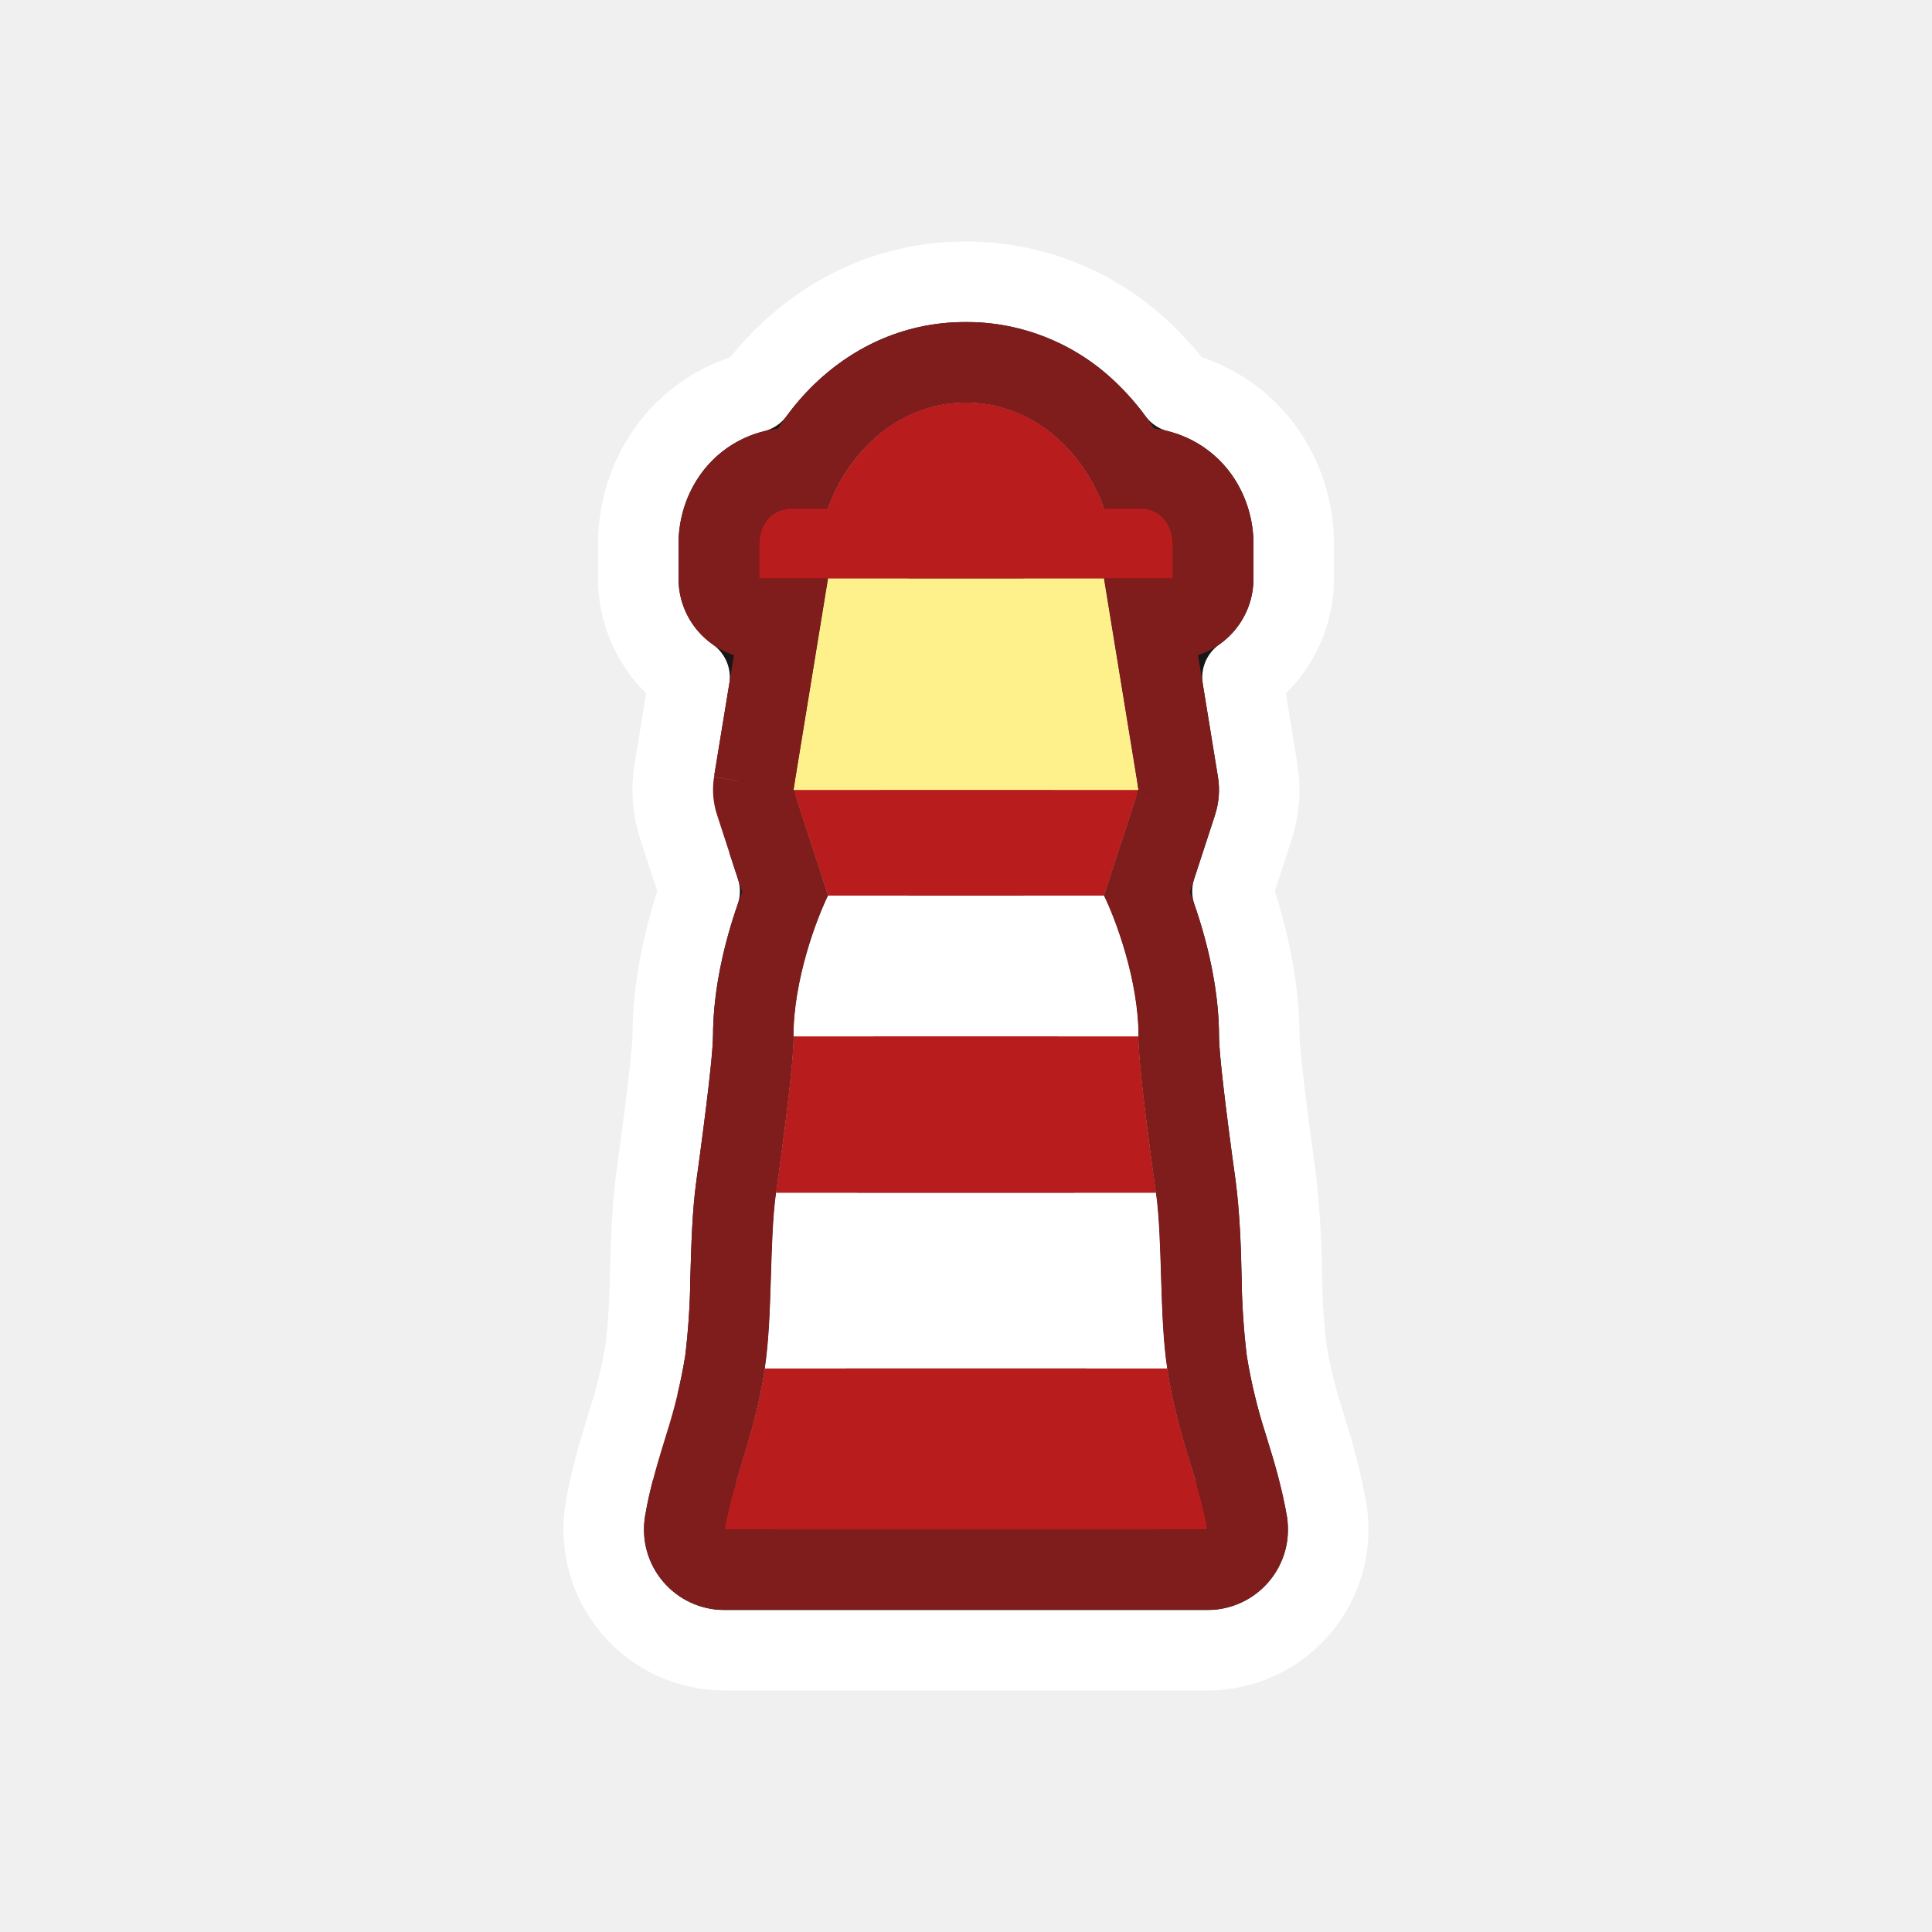
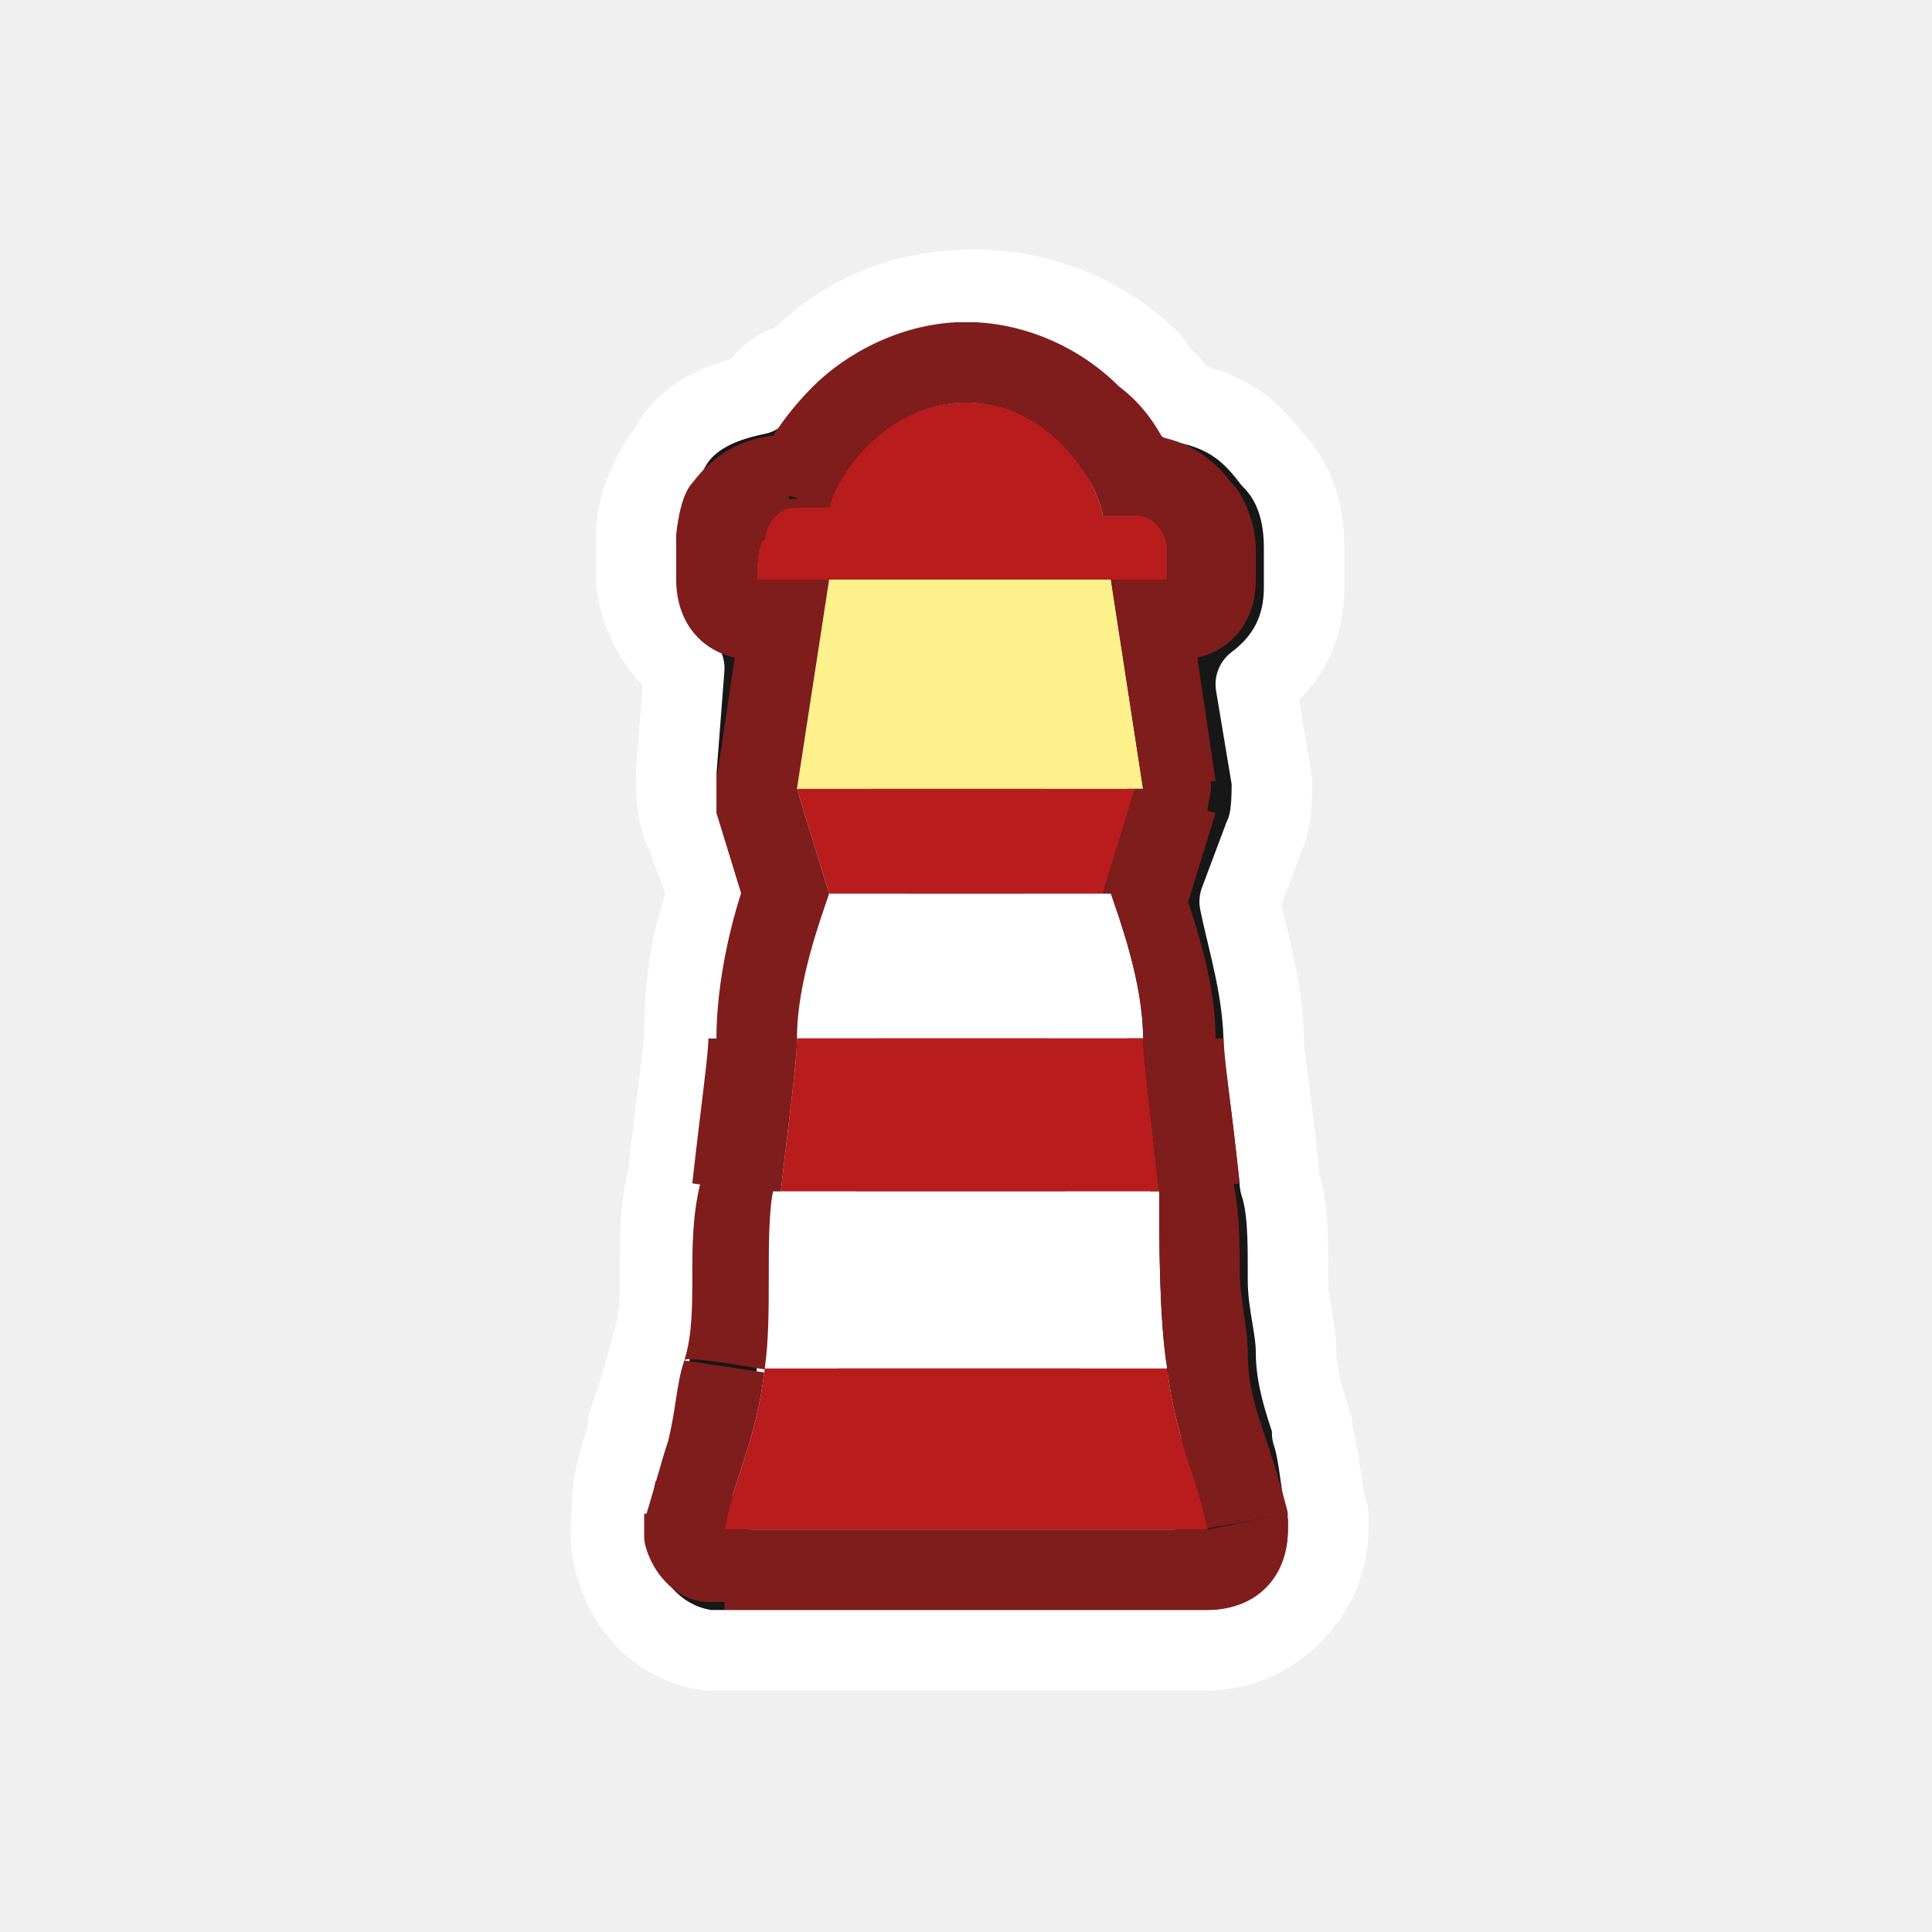
- <svg xmlns="http://www.w3.org/2000/svg" width="24" height="24" fill="none">
-   <mask id="a" maskUnits="userSpaceOnUse" x="8" y="4" width="8" height="16" fill="#000">
-     <path fill="#fff" d="M8 4h8v16H8z" />
-     <path d="M9.429 7.188h5.142V6.75c0-.146-.085-.438-.428-.438h-.429C13.571 5.875 13.03 5 12 5s-1.571.875-1.714 1.313h-.429c-.343 0-.428.291-.428.437v.438zm.857 3.937c-.143.292-.429 1.05-.429 1.75h4.286c0-.7-.286-1.458-.429-1.75h-3.428z" />
-     <path fill-rule="evenodd" clip-rule="evenodd" d="M9.857 12.875c0 .279-.09 1.03-.218 1.943h4.722c-.128-.913-.218-1.664-.218-1.943H9.857zM14.5 17h-5c-.13.85-.403 1.404-.5 2h6c-.097-.596-.37-1.15-.5-2zm-.357-7.188l-.429 1.313h-3.428l-.429-1.313h4.286z" />
-     <path d="M14.36 14.818H9.64c-.084.598-.04 1.531-.14 2.182h5c-.1-.65-.056-1.584-.14-2.182zm-4.074-7.63l-.429 2.625h4.286l-.429-2.626h-3.428z" />
+ <svg xmlns="http://www.w3.org/2000/svg" version="1.1" id="Layer_1" x="0px" y="0px" viewBox="0 0 24 24" style="enable-background:new 0 0 24 24;" xml:space="preserve">
+   <style type="text/css">
+ 	.st0{fill:#171717;}
+ 	.st1{fill-rule:evenodd;clip-rule:evenodd;fill:#171717;}
+ 	.st2{fill:#FFFFFF;filter:url(#Adobe_OpacityMaskFilter);}
+ 	.st3{fill-rule:evenodd;clip-rule:evenodd;}
+ 	.st4{mask:url(#a_00000028284716432009742370000009132116816964734355_);fill:#FFFFFF;}
+ 	.st5{fill:#171717;stroke:#FFFFFF;stroke-linejoin:round;}
+ 	.st6{fill:#B91C1C;}
+ 	.st7{fill:#FFFFFF;}
+ 	.st8{fill-rule:evenodd;clip-rule:evenodd;fill:#B91C1C;}
+ 	.st9{fill:#FEF08A;}
+ 	.st10{fill:#FFFFFF;filter:url(#Adobe_OpacityMaskFilter_00000145772281269554170660000004248255603785196983_);}
+ 	.st11{mask:url(#b_00000128486464724406192980000016657312748532823171_);fill:#7F1D1D;}
+ </style>
+   <path class="st0" d="M9.4,7.2h5.1V6.8c0-0.1-0.1-0.4-0.4-0.4h-0.4C13.6,5.9,13,5,12,5s-1.6,0.9-1.7,1.3H9.9c-0.3,0-0.4,0.3-0.4,0.4  C9.4,6.7,9.4,7.2,9.4,7.2z M10.3,11.1c-0.1,0.3-0.4,1.1-0.4,1.8h4.3c0-0.7-0.3-1.5-0.4-1.8C13.7,11.1,10.3,11.1,10.3,11.1z" />
+   <path class="st1" d="M9.9,12.9c0,0.3-0.1,1-0.2,1.9h4.7c-0.1-0.9-0.2-1.7-0.2-1.9H9.9z M14.5,17h-5c-0.1,0.9-0.4,1.4-0.5,2h6  C14.9,18.4,14.6,17.9,14.5,17z M14.1,9.8l-0.4,1.3h-3.4L9.9,9.8H14.1z" />
+   <path class="st0" d="M14.4,14.8H9.6c-0.1,0.6,0,1.5-0.1,2.2h5C14.4,16.4,14.4,15.4,14.4,14.8z M10.3,7.2L9.9,9.8h4.3l-0.4-2.6  L10.3,7.2L10.3,7.2z" />
+   <defs>
+     <filter id="Adobe_OpacityMaskFilter" filterUnits="userSpaceOnUse" x="8" y="4" width="8" height="16">
+       <feColorMatrix type="matrix" values="1 0 0 0 0  0 1 0 0 0  0 0 1 0 0  0 0 0 1 0" />
+     </filter>
+   </defs>
+   <mask maskUnits="userSpaceOnUse" x="8" y="4" width="8" height="16" id="a_00000028284716432009742370000009132116816964734355_">
+     <path class="st2" d="M8,4h8v16H8V4z" />
+     <path d="M9.4,7.2h5.1V6.8c0-0.1-0.1-0.4-0.4-0.4h-0.4C13.6,5.9,13,5,12,5s-1.6,0.9-1.7,1.3H9.9c-0.3,0-0.4,0.3-0.4,0.4   C9.4,6.7,9.4,7.2,9.4,7.2z M10.3,11.1c-0.1,0.3-0.4,1.1-0.4,1.8h4.3c0-0.7-0.3-1.5-0.4-1.8C13.7,11.1,10.3,11.1,10.3,11.1z" />
+     <path class="st3" d="M9.9,12.9c0,0.3-0.1,1-0.2,1.9h4.7c-0.1-0.9-0.2-1.7-0.2-1.9H9.9z M14.5,17h-5c-0.1,0.9-0.4,1.4-0.5,2h6   C14.9,18.4,14.6,17.9,14.5,17z M14.1,9.8l-0.4,1.3h-3.4L9.9,9.8H14.1z" />
+     <path d="M14.4,14.8H9.6c-0.1,0.6,0,1.5-0.1,2.2h5C14.4,16.4,14.4,15.4,14.4,14.8z M10.3,7.2L9.9,9.8h4.3l-0.4-2.6L10.3,7.2   L10.3,7.2z" />
  </mask>
-   <path d="M9.429 7.188h5.142V6.75c0-.146-.085-.438-.428-.438h-.429C13.571 5.875 13.03 5 12 5s-1.571.875-1.714 1.313h-.429c-.343 0-.428.291-.428.437v.438zm.857 3.937c-.143.292-.429 1.05-.429 1.75h4.286c0-.7-.286-1.458-.429-1.75h-3.428z" fill="#171717" />
-   <path fill-rule="evenodd" clip-rule="evenodd" d="M9.857 12.875c0 .279-.09 1.03-.218 1.943h4.722c-.128-.913-.218-1.664-.218-1.943H9.857zM14.5 17h-5c-.13.85-.403 1.404-.5 2h6c-.097-.596-.37-1.15-.5-2zm-.357-7.188l-.429 1.313h-3.428l-.429-1.313h4.286z" fill="#171717" />
-   <path d="M14.36 14.818H9.64c-.084.598-.04 1.531-.14 2.182h5c-.1-.65-.056-1.584-.14-2.182zm-4.074-7.63l-.429 2.625h4.286l-.429-2.626h-3.428z" fill="#171717" />
-   <path d="M9.857 6.813h.428v-1H9.857v1zm.429.875h3.428v-1h-3.428v1zm3.857 1.625H9.857v1h4.286v-1zm-3.857 2.312h3.428v-1h-3.428v1zm3.857.75H9.857v1h4.286v-1zm-4.504 2.943h4.722v-1H9.639v1zM14.5 16.5h-5v1h5v-1zM9 19l-.987-.161A1 1 0 0 0 9 20v-1zm1.286-7.875l.898.44a1 1 0 0 0 .052-.75l-.95.31zm-.429-1.313l-.987-.16a1 1 0 0 0 .037.47l.95-.31zm.429-2.624l.987.16a1 1 0 0 0-.987-1.16v1zm-.857 0h-1a1 1 0 0 0 1 1v-1zm.857-.875v1a1 1 0 0 0 .95-.69l-.95-.31zM15 19v1a1 1 0 0 0 .987-1.161L15 19zm-1.286-7.875l-.95-.31a1 1 0 0 0 .052.75l.898-.44zm.429-1.313l.95.31a1 1 0 0 0 .037-.47l-.987.16zm-.429-2.624v-1a1 1 0 0 0-.987 1.16l.987-.16zm.857 0v1a1 1 0 0 0 1-1h-1zm-.857-.875l-.95.31a1 1 0 0 0 .95.69v-1zM9.64 14.818l-.99-.138.99.138zm4.722 0l-.99.138.99-.138zM14.5 17l.989-.151L14.5 17zm-5 0l-.989-.151L9.5 17zm1.357-4.125c0-.225.048-.492.123-.754.074-.26.16-.466.204-.556l-1.796-.88c-.177.361-.53 1.277-.53 2.19h2zm.38-2.06l-.43-1.313-1.9.62.428 1.313 1.901-.62zm-.393-.841l.429-2.625-1.974-.323-.429 2.625 1.974.323zm-.558-3.787h-.857v2h.857v-2zm.143 1V6.75h-2v.438h2zm0-.437a.506.506 0 0 1-.098.303.629.629 0 0 1-.22.192.557.557 0 0 1-.254.067v-2c-.506 0-.914.24-1.16.588a1.49 1.49 0 0 0-.268.85h2zm.807-.127c.027-.082.118-.265.27-.413A.677.677 0 0 1 12 6V4c-.825 0-1.457.36-1.885.774a3.129 3.129 0 0 0-.78 1.228l1.901.62zm-1.379.69h.429v-2h-.429v2zm5.286 5.562c0-.913-.354-1.829-.53-2.19l-1.797.88c.044.09.13.296.204.556.075.262.123.529.123.754h2zm-.478-1.44l.429-1.312-1.902-.62-.428 1.312 1.9.62zm.465-1.784l-.43-2.625-1.974.323.429 2.625 1.974-.323zm-1.416-1.463h.857v-2h-.857v2zm1.857-1V6.75h-2v.438h2zm0-.438c0-.229-.059-.553-.268-.85a1.393 1.393 0 0 0-1.16-.588v2a.557.557 0 0 1-.255-.067.629.629 0 0 1-.22-.192.506.506 0 0 1-.097-.303h2zm-.906-.748a3.13 3.13 0 0 0-.78-1.228A2.675 2.675 0 0 0 12 4v2c.203 0 .357.078.493.21.153.148.244.331.27.413l1.902-.62zM12 20h3v-2h-3v2zm2.143-14.688h-.429v2h.429v-2zM12 18H9v2h3v-2zm-1.37-3.044c.122-.88.227-1.715.227-2.081h-2c0 .192-.076.859-.208 1.805l1.98.276zm4.721-.276c-.132-.946-.208-1.613-.208-1.805h-2c0 .366.105 1.2.227 2.08l1.981-.275zm.636 4.159c-.062-.38-.18-.744-.268-1.034a6.63 6.63 0 0 1-.23-.956l-1.978.302c.076.497.194.903.294 1.233.106.35.173.56.208.777l1.974-.322zm-.498-1.99a8.995 8.995 0 0 1-.065-.99c-.011-.366-.022-.814-.073-1.18l-1.98.277c.032.232.041.55.054.964.011.376.026.835.086 1.231l1.978-.302zm-5.502 2.312c.035-.217.102-.428.208-.777.1-.33.218-.736.293-1.233l-1.977-.302a6.633 6.633 0 0 1-.23.956c-.088.29-.206.654-.268 1.034l1.974.322zm.502-2.01c.06-.396.075-.855.086-1.23.013-.414.022-.732.055-.965l-1.981-.276c-.051.365-.062.813-.073 1.178a9 9 0 0 1-.065.991l1.978.302z" fill="#fff" mask="url(#a)" />
-   <path d="M10.667 6.864a.5.5 0 0 0-.14-.114.5.5 0 0 0 .234-.282.97.97 0 0 1 .032-.084c.161-.381.564-.884 1.207-.884.643 0 1.046.503 1.207.884a.97.97 0 0 1 .032.084.5.5 0 0 0 .233.282.5.5 0 0 0-.251.518l.409 2.505-.391 1.197a.5.5 0 0 0 .026.375c.092.186.266.633.342 1.109a2.7 2.7 0 0 1 .036.421c0 .266.065.84.154 1.508.021.161.044.33.069.504.034.251.045.58.057.959v.004c.007.222.014.457.028.681.011.185.028.37.055.545.063.415.158.764.248 1.067l.06.198.049.159H9.638a33.73 33.73 0 0 0 .108-.357c.09-.303.185-.652.248-1.067.027-.174.043-.36.055-.545.014-.224.021-.46.028-.681v-.004c.012-.378.023-.708.058-.96l.068-.503c.089-.668.154-1.242.154-1.508a2.7 2.7 0 0 1 .036-.421 4.37 4.37 0 0 1 .342-1.11.5.5 0 0 0 .026-.374l-.39-1.197.408-2.505a.5.5 0 0 0-.112-.404zM7.802 17.66l.479.145-.479-.145-.03.098.479.146-.479-.146-.003.01c-.081.267-.189.62-.25.99A1.5 1.5 0 0 0 9 20.5h6a1.5 1.5 0 0 0 1.48-1.742 7.558 7.558 0 0 0-.25-.99l-.002-.01-.03-.098a6.148 6.148 0 0 1-.215-.887 8.587 8.587 0 0 1-.06-.93l-.002-.076v-.014a11.13 11.13 0 0 0-.075-1.142c-.134-.963-.203-1.587-.203-1.736 0-.671-.168-1.328-.333-1.803l.259-.794a1.5 1.5 0 0 0 .054-.707l-.188-1.157c.384-.27.636-.719.636-1.226V6.75a1.99 1.99 0 0 0-.36-1.138 1.875 1.875 0 0 0-1.08-.74 3.615 3.615 0 0 0-.398-.457A3.175 3.175 0 0 0 12 3.5c-.982 0-1.732.43-2.233.915a3.615 3.615 0 0 0-.398.457 1.87 1.87 0 0 0-1.08.74c-.283.4-.36.832-.36 1.138v.438c0 .507.252.955.637 1.226l-.19 1.157a1.5 1.5 0 0 0 .055.707l.476-.155-.476.155.26.794c-.166.475-.334 1.132-.334 1.803 0 .149-.07.773-.203 1.736-.051.367-.065.8-.075 1.141v.015l-.003.076a8.31 8.31 0 0 1-.059.93 6.147 6.147 0 0 1-.215.887z" fill="#171717" stroke="#fff" stroke-linejoin="round" />
-   <mask id="b" maskUnits="userSpaceOnUse" x="8" y="4" width="8" height="16" fill="#000">
-     <path fill="#fff" d="M8 4h8v16H8z" />
-     <path d="M9.429 7.188h5.142V6.75c0-.146-.085-.438-.428-.438h-.429C13.571 5.875 13.03 5 12 5s-1.571.875-1.714 1.313h-.429c-.343 0-.428.291-.428.437v.438zm.857 3.937c-.143.292-.429 1.05-.429 1.75h4.286c0-.7-.286-1.458-.429-1.75h-3.428z" />
-     <path fill-rule="evenodd" clip-rule="evenodd" d="M9.857 12.875c0 .279-.09 1.03-.218 1.943h4.722c-.128-.913-.218-1.664-.218-1.943H9.857zM14.5 17h-5c-.13.85-.403 1.404-.5 2h6c-.097-.596-.37-1.15-.5-2zm-.357-7.188l-.429 1.313h-3.428l-.429-1.313h4.286z" />
-     <path d="M14.36 14.818H9.64c-.084.598-.04 1.531-.14 2.182h5c-.1-.65-.056-1.584-.14-2.182zm-4.074-7.63l-.429 2.625h4.286l-.429-2.626h-3.428z" />
+   <path class="st4" d="M9.9,6.8h0.4v-1H9.9V6.8z M10.3,7.7h3.4v-1h-3.4C10.3,6.7,10.3,7.7,10.3,7.7z M14.1,9.3H9.9v1h4.3  C14.1,10.3,14.1,9.3,14.1,9.3z M10.3,11.6h3.4v-1h-3.4C10.3,10.6,10.3,11.6,10.3,11.6z M14.1,12.4H9.9v1h4.3  C14.1,13.4,14.1,12.4,14.1,12.4z M9.6,15.3h4.7v-1H9.6V15.3z M14.5,16.5h-5v1h5V16.5z M9,19l-1-0.2c-0.1,0.5,0.3,1.1,0.8,1.1  c0.1,0,0.1,0,0.2,0V19z M10.3,11.1l0.9,0.4c0.1-0.2,0.1-0.5,0.1-0.8L10.3,11.1z M9.9,9.8l-1-0.2c0,0.2,0,0.3,0,0.5L9.9,9.8z   M10.3,7.2l1,0.2c0.1-0.5-0.3-1.1-0.8-1.1c-0.1,0-0.1,0-0.2,0C10.3,6.2,10.3,7.2,10.3,7.2z M9.4,7.2h-1c0,0.6,0.4,1,1,1  C9.4,8.2,9.4,7.2,9.4,7.2z M10.3,6.3v1c0.4,0,0.8-0.3,0.9-0.7L10.3,6.3z M15,19v1c0.6,0,1-0.4,1-1c0-0.1,0-0.1,0-0.2L15,19z   M13.7,11.1l-0.9-0.3c-0.1,0.2-0.1,0.5,0.1,0.8L13.7,11.1z M14.1,9.8l0.9,0.3c0-0.2,0.1-0.3,0-0.5L14.1,9.8z M13.7,7.2v-1  c-0.6,0-1,0.4-1,1c0,0.1,0,0.1,0,0.2C12.7,7.3,13.7,7.2,13.7,7.2z M14.6,7.2v1c0.6,0,1-0.4,1-1C15.6,7.2,14.6,7.2,14.6,7.2z   M13.7,6.3l-0.9,0.3c0.1,0.4,0.5,0.7,0.9,0.7V6.3z M9.6,14.8l-1-0.1L9.6,14.8z M14.4,14.8l-1,0.1L14.4,14.8z M14.5,17l1-0.2L14.5,17  z M9.5,17l-1-0.2L9.5,17z M10.9,12.9c0-0.2,0-0.5,0.1-0.8c0.1-0.3,0.2-0.5,0.2-0.6l-1.8-0.9C9.2,11,8.9,12,8.9,12.9H10.9L10.9,12.9z   M11.2,10.8l-0.4-1.3l-1.9,0.6l0.4,1.3L11.2,10.8L11.2,10.8z M10.8,10l0.4-2.6L9.3,7L8.9,9.7L10.8,10z M10.3,6.2H9.4v2h0.9V6.2z   M10.4,7.2V6.8h-2v0.4L10.4,7.2L10.4,7.2z M10.4,6.8c0,0.1,0,0.2-0.1,0.3c-0.1,0.1-0.1,0.1-0.2,0.2c-0.1,0-0.2,0.1-0.3,0.1v-2  c-0.5,0-0.9,0.2-1.2,0.6C8.5,6.1,8.4,6.4,8.4,6.8C8.4,6.8,10.4,6.8,10.4,6.8z M11.2,6.6c0-0.1,0.1-0.3,0.3-0.4C11.6,6.1,11.8,6,12,6  V4c-0.8,0-1.5,0.4-1.9,0.8C9.8,5.1,9.5,5.5,9.3,6L11.2,6.6L11.2,6.6z M9.9,7.3h0.4v-2H9.9V7.3z M15.1,12.9c0-0.9-0.4-1.8-0.5-2.2  l-1.8,0.9c0,0.1,0.1,0.3,0.2,0.6c0.1,0.3,0.1,0.5,0.1,0.8C13.1,12.9,15.1,12.9,15.1,12.9z M14.7,11.4l0.4-1.3l-1.9-0.6l-0.4,1.3  L14.7,11.4L14.7,11.4z M15.1,9.7L14.7,7l-2,0.3l0.4,2.6L15.1,9.7L15.1,9.7z M13.7,8.2h0.9v-2h-0.9V8.2z M15.6,7.2V6.8h-2v0.4  C13.6,7.2,15.6,7.2,15.6,7.2z M15.6,6.8c0-0.2-0.1-0.6-0.3-0.8c-0.3-0.4-0.7-0.6-1.2-0.6v2c-0.1,0-0.2,0-0.3-0.1  c-0.1,0-0.2-0.1-0.2-0.2c-0.1-0.1-0.1-0.2-0.1-0.3C13.6,6.8,15.6,6.8,15.6,6.8z M14.7,6c-0.2-0.5-0.4-0.9-0.8-1.2  C13.4,4.3,12.7,4,12,4v2c0.2,0,0.4,0.1,0.5,0.2c0.2,0.1,0.2,0.3,0.3,0.4L14.7,6L14.7,6z M12,20h3v-2h-3V20z M14.1,5.3h-0.4v2h0.4  V5.3z M12,18H9v2h3V18z M10.6,15c0.1-0.9,0.2-1.7,0.2-2.1h-2c0,0.2-0.1,0.9-0.2,1.8L10.6,15L10.6,15z M15.4,14.7  c-0.1-0.9-0.2-1.6-0.2-1.8h-2c0,0.4,0.1,1.2,0.2,2.1L15.4,14.7z M16,18.8c-0.1-0.4-0.2-0.7-0.3-1c-0.1-0.3-0.2-0.6-0.2-1l-2,0.3  c0.1,0.5,0.2,0.9,0.3,1.2c0.1,0.4,0.2,0.6,0.2,0.8C14,19.2,16,18.8,16,18.8z M15.5,16.8c0-0.3-0.1-0.7-0.1-1c0-0.4,0-0.8-0.1-1.2  l-2,0.3c0,0.2,0,0.6,0.1,1c0,0.4,0,0.8,0.1,1.2C13.5,17.2,15.5,16.8,15.5,16.8z M10,19.2c0-0.2,0.1-0.4,0.2-0.8  c0.1-0.3,0.2-0.7,0.3-1.2l-2-0.3c-0.1,0.3-0.1,0.6-0.2,1c-0.1,0.3-0.2,0.7-0.3,1C8,18.8,10,19.2,10,19.2z M10.5,17.2  c0.1-0.4,0.1-0.9,0.1-1.2c0-0.4,0-0.7,0.1-1l-2-0.3c-0.1,0.4-0.1,0.8-0.1,1.2c0,0.3,0,0.7-0.1,1C8.5,16.8,10.5,17.2,10.5,17.2z" />
+   <path class="st5" d="M10.7,6.9c0,0-0.1-0.1-0.1-0.1c0.1-0.1,0.2-0.2,0.2-0.3c0,0,0-0.1,0-0.1C11,6,11.4,5.5,12,5.5s1,0.5,1.2,0.9  c0,0,0,0.1,0,0.1c0,0.1,0.1,0.2,0.2,0.3c-0.2,0.1-0.3,0.3-0.3,0.5l0.4,2.5L13.2,11c0,0.1,0,0.3,0,0.4c0.1,0.2,0.3,0.6,0.3,1.1  c0,0.1,0,0.3,0,0.4c0,0.3,0.1,0.8,0.2,1.5c0,0.2,0,0.3,0.1,0.5c0,0.3,0,0.6,0.1,1v0c0,0.2,0,0.5,0,0.7c0,0.2,0,0.4,0.1,0.5  c0.1,0.4,0.2,0.8,0.2,1.1l0.1,0.2l0,0.2H9.6c0-0.1,0.1-0.2,0.1-0.4c0.1-0.3,0.2-0.7,0.2-1.1c0-0.2,0-0.4,0.1-0.5c0-0.2,0-0.5,0-0.7  v0c0-0.4,0-0.7,0.1-1l0.1-0.5c0.1-0.7,0.2-1.2,0.2-1.5c0-0.1,0-0.3,0-0.4c0.1-0.4,0.2-0.8,0.3-1.1c0.1-0.1,0.1-0.3,0-0.4l-0.4-1.2  l0.4-2.5C10.8,7.1,10.8,7,10.7,6.9z M7.8,17.7l0.5,0.1L7.8,17.7L7.8,17.7l0.4,0.2L7.8,17.7l0,0.1c-0.1,0.3-0.2,0.6-0.2,1  c-0.1,0.8,0.4,1.6,1.2,1.7c0.1,0,0.2,0,0.2,0h6c0.8,0,1.5-0.7,1.5-1.5c0-0.1,0-0.2,0-0.2c-0.1-0.3-0.1-0.7-0.2-1l0,0l0-0.1  c-0.1-0.3-0.2-0.6-0.2-0.9c0-0.3-0.1-0.6-0.1-0.9l0-0.1v0c0-0.4,0-0.8-0.1-1.1c-0.1-1-0.2-1.6-0.2-1.7c0-0.7-0.2-1.3-0.3-1.8  l0.3-0.8c0.1-0.2,0.1-0.5,0.1-0.7l-0.2-1.2c0.4-0.3,0.6-0.7,0.6-1.2V6.8c0-0.4-0.1-0.8-0.4-1.1c-0.3-0.4-0.6-0.6-1.1-0.7  c-0.1-0.2-0.3-0.3-0.4-0.5c-0.6-0.6-1.4-0.9-2.2-0.9c-1,0-1.7,0.4-2.2,0.9C9.6,4.6,9.5,4.7,9.4,4.9C8.9,5,8.5,5.2,8.3,5.6  C8,6,7.9,6.4,7.9,6.7v0.4c0,0.5,0.3,1,0.6,1.2L8.4,9.6c0,0.2,0,0.5,0.1,0.7l0.5-0.2l-0.5,0.2l0.3,0.8c-0.2,0.5-0.3,1.1-0.3,1.8  c0,0.1-0.1,0.8-0.2,1.7c-0.1,0.4-0.1,0.8-0.1,1.1v0l0,0.1c0,0.3,0,0.6-0.1,0.9C8,17.1,7.9,17.4,7.8,17.7z" />
+   <path class="st6" d="M9.4,7.2h5.1V6.8c0-0.1-0.1-0.4-0.4-0.4h-0.4C13.6,5.9,13,5,12,5s-1.6,0.9-1.7,1.3H9.9c-0.3,0-0.4,0.3-0.4,0.4  C9.4,6.7,9.4,7.2,9.4,7.2z" />
+   <path class="st7" d="M10.3,11.1c-0.1,0.3-0.4,1.1-0.4,1.8h4.3c0-0.7-0.3-1.5-0.4-1.8C13.7,11.1,10.3,11.1,10.3,11.1z" />
+   <path class="st8" d="M9.9,12.9c0,0.3-0.1,1-0.2,1.9h4.7c-0.1-0.9-0.2-1.7-0.2-1.9H9.9z M14.5,17h-5c-0.1,0.9-0.4,1.4-0.5,2h6  C14.9,18.4,14.6,17.9,14.5,17z M14.1,9.8l-0.4,1.3h-3.4L9.9,9.8H14.1z" />
+   <path class="st7" d="M14.4,14.8H9.6c-0.1,0.6,0,1.5-0.1,2.2h5C14.4,16.4,14.4,15.4,14.4,14.8z" />
+   <path class="st9" d="M10.3,7.2L9.9,9.8h4.3l-0.4-2.6L10.3,7.2L10.3,7.2z" />
+   <defs>
+     <filter id="Adobe_OpacityMaskFilter_00000130646434077374212300000000956607611010119076_" filterUnits="userSpaceOnUse" x="8" y="4" width="8" height="16">
+       <feColorMatrix type="matrix" values="1 0 0 0 0  0 1 0 0 0  0 0 1 0 0  0 0 0 1 0" />
+     </filter>
+   </defs>
+   <mask maskUnits="userSpaceOnUse" x="8" y="4" width="8" height="16" id="b_00000128486464724406192980000016657312748532823171_">
+     <path style="fill:#FFFFFF;filter:url(#Adobe_OpacityMaskFilter_00000130646434077374212300000000956607611010119076_);" d="M8,4h8   v16H8V4z" />
+     <path d="M9.4,7.2h5.1V6.8c0-0.1-0.1-0.4-0.4-0.4h-0.4C13.6,5.9,13,5,12,5s-1.6,0.9-1.7,1.3H9.9c-0.3,0-0.4,0.3-0.4,0.4   C9.4,6.7,9.4,7.2,9.4,7.2z M10.3,11.1c-0.1,0.3-0.4,1.1-0.4,1.8h4.3c0-0.7-0.3-1.5-0.4-1.8C13.7,11.1,10.3,11.1,10.3,11.1z" />
+     <path class="st3" d="M9.9,12.9c0,0.3-0.1,1-0.2,1.9h4.7c-0.1-0.9-0.2-1.7-0.2-1.9H9.9z M14.5,17h-5c-0.1,0.9-0.4,1.4-0.5,2h6   C14.9,18.4,14.6,17.9,14.5,17z M14.1,9.8l-0.4,1.3h-3.4L9.9,9.8H14.1z" />
+     <path d="M14.4,14.8H9.6c-0.1,0.6,0,1.5-0.1,2.2h5C14.4,16.4,14.4,15.4,14.4,14.8z M10.3,7.2L9.9,9.8h4.3l-0.4-2.6L10.3,7.2   L10.3,7.2z" />
  </mask>
-   <path d="M9.429 7.188h5.142V6.75c0-.146-.085-.438-.428-.438h-.429C13.571 5.875 13.03 5 12 5s-1.571.875-1.714 1.313h-.429c-.343 0-.428.291-.428.437v.438z" fill="#B91C1C" />
-   <path d="M10.286 11.125c-.143.292-.429 1.05-.429 1.75h4.286c0-.7-.286-1.458-.429-1.75h-3.428z" fill="#fff" />
-   <path fill-rule="evenodd" clip-rule="evenodd" d="M9.857 12.875c0 .279-.09 1.03-.218 1.943h4.722c-.128-.913-.218-1.664-.218-1.943H9.857zM14.5 17h-5c-.13.85-.403 1.404-.5 2h6c-.097-.596-.37-1.15-.5-2zm-.357-7.188l-.429 1.313h-3.428l-.429-1.313h4.286z" fill="#B91C1C" />
-   <path d="M14.36 14.818H9.64c-.084.598-.04 1.531-.14 2.182h5c-.1-.65-.056-1.584-.14-2.182z" fill="#fff" />
-   <path d="M10.286 7.188l-.429 2.625h4.286l-.429-2.626h-3.428z" fill="#FEF08A" />
-   <path d="M9.857 6.813h.428v-1H9.857v1zm.429.875h3.428v-1h-3.428v1zm3.857 1.625H9.857v1h4.286v-1zm-3.857 2.312h3.428v-1h-3.428v1zm3.857.75H9.857v1h4.286v-1zm-4.504 2.943h4.722v-1H9.639v1zM14.5 16.5h-5v1h5v-1zM9 19l-.987-.161A1 1 0 0 0 9 20v-1zm1.286-7.875l.898.44a1 1 0 0 0 .052-.75l-.95.31zm-.429-1.313l-.987-.16a1 1 0 0 0 .037.47l.95-.31zm.429-2.624l.987.16a1 1 0 0 0-.987-1.16v1zm-.857 0h-1a1 1 0 0 0 1 1v-1zm.857-.875v1a1 1 0 0 0 .95-.69l-.95-.31zM15 19v1a1 1 0 0 0 .987-1.161L15 19zm-1.286-7.875l-.95-.31a1 1 0 0 0 .052.75l.898-.44zm.429-1.313l.95.31a1 1 0 0 0 .037-.47l-.987.16zm-.429-2.624v-1a1 1 0 0 0-.987 1.16l.987-.16zm.857 0v1a1 1 0 0 0 1-1h-1zm-.857-.875l-.95.31a1 1 0 0 0 .95.69v-1zM9.64 14.818l-.99-.138.99.138zm4.722 0l-.99.138.99-.138zM14.5 17l.989-.151L14.5 17zm-5 0l-.989-.151L9.5 17zm1.357-4.125c0-.225.048-.492.123-.754.074-.26.16-.466.204-.556l-1.796-.88c-.177.361-.53 1.277-.53 2.19h2zm.38-2.06l-.43-1.313-1.9.62.428 1.313 1.901-.62zm-.393-.841l.429-2.625-1.974-.323-.429 2.625 1.974.323zm-.558-3.787h-.857v2h.857v-2zm.143 1V6.75h-2v.438h2zm0-.437a.506.506 0 0 1-.098.303.629.629 0 0 1-.22.192.557.557 0 0 1-.254.067v-2c-.506 0-.914.24-1.16.588a1.49 1.49 0 0 0-.268.85h2zm.807-.127c.027-.082.118-.265.27-.413A.677.677 0 0 1 12 6V4c-.825 0-1.457.36-1.885.774a3.129 3.129 0 0 0-.78 1.228l1.901.62zm-1.379.69h.429v-2h-.429v2zm5.286 5.562c0-.913-.354-1.829-.53-2.19l-1.797.88c.044.09.13.296.204.556.075.262.123.529.123.754h2zm-.478-1.44l.429-1.312-1.902-.62-.428 1.312 1.9.62zm.465-1.784l-.43-2.625-1.974.323.429 2.625 1.974-.323zm-1.416-1.463h.857v-2h-.857v2zm1.857-1V6.75h-2v.438h2zm0-.438c0-.229-.059-.553-.268-.85a1.393 1.393 0 0 0-1.16-.588v2a.557.557 0 0 1-.255-.067.629.629 0 0 1-.22-.192.506.506 0 0 1-.097-.303h2zm-.906-.748a3.13 3.13 0 0 0-.78-1.228A2.675 2.675 0 0 0 12 4v2c.203 0 .357.078.493.21.153.148.244.331.27.413l1.902-.62zM12 20h3v-2h-3v2zm2.143-14.688h-.429v2h.429v-2zM12 18H9v2h3v-2zm-1.37-3.044c.122-.88.227-1.715.227-2.081h-2c0 .192-.076.859-.208 1.805l1.98.276zm4.721-.276c-.132-.946-.208-1.613-.208-1.805h-2c0 .366.105 1.2.227 2.08l1.981-.275zm.636 4.159c-.062-.38-.18-.744-.268-1.034a6.63 6.63 0 0 1-.23-.956l-1.978.302c.076.497.194.903.294 1.233.106.35.173.56.208.777l1.974-.322zm-.498-1.99a8.995 8.995 0 0 1-.065-.99c-.011-.366-.022-.814-.073-1.18l-1.98.277c.032.232.041.55.054.964.011.376.026.835.086 1.231l1.978-.302zm-5.502 2.312c.035-.217.102-.428.208-.777.1-.33.218-.736.293-1.233l-1.977-.302a6.633 6.633 0 0 1-.23.956c-.088.29-.206.654-.268 1.034l1.974.322zm.502-2.01c.06-.396.075-.855.086-1.23.013-.414.022-.732.055-.965l-1.981-.276c-.051.365-.062.813-.073 1.178a9 9 0 0 1-.065.991l1.978.302z" fill="#7F1D1D" mask="url(#b)" />
+   <path class="st11" d="M9.9,6.8h0.4v-1H9.9V6.8z M10.3,7.7h3.4v-1h-3.4C10.3,6.7,10.3,7.7,10.3,7.7z M14.1,9.3H9.9v1h4.3  C14.1,10.3,14.1,9.3,14.1,9.3z M10.3,11.6h3.4v-1h-3.4C10.3,10.6,10.3,11.6,10.3,11.6z M14.1,12.4H9.9v1h4.3  C14.1,13.4,14.1,12.4,14.1,12.4z M9.6,15.3h4.7v-1H9.6V15.3z M14.5,16.5h-5v1h5V16.5z M9,19l-1-0.2c-0.1,0.5,0.3,1.1,0.8,1.1  c0.1,0,0.1,0,0.2,0V19z M10.3,11.1l0.9,0.4c0.1-0.2,0.1-0.5,0.1-0.8L10.3,11.1z M9.9,9.8l-1-0.2c0,0.2,0,0.3,0,0.5L9.9,9.8z   M10.3,7.2l1,0.2c0.1-0.5-0.3-1.1-0.8-1.1c-0.1,0-0.1,0-0.2,0C10.3,6.2,10.3,7.2,10.3,7.2z M9.4,7.2h-1c0,0.6,0.4,1,1,1  C9.4,8.2,9.4,7.2,9.4,7.2z M10.3,6.3v1c0.4,0,0.8-0.3,0.9-0.7L10.3,6.3z M15,19v1c0.6,0,1-0.4,1-1c0-0.1,0-0.1,0-0.2L15,19z   M13.7,11.1l-0.9-0.3c-0.1,0.2-0.1,0.5,0.1,0.8L13.7,11.1z M14.1,9.8l0.9,0.3c0-0.2,0.1-0.3,0-0.5L14.1,9.8z M13.7,7.2v-1  c-0.6,0-1,0.4-1,1c0,0.1,0,0.1,0,0.2C12.7,7.3,13.7,7.2,13.7,7.2z M14.6,7.2v1c0.6,0,1-0.4,1-1C15.6,7.2,14.6,7.2,14.6,7.2z   M13.7,6.3l-0.9,0.3c0.1,0.4,0.5,0.7,0.9,0.7V6.3z M9.6,14.8l-1-0.1L9.6,14.8z M14.4,14.8l-1,0.1L14.4,14.8z M14.5,17l1-0.2L14.5,17  z M9.5,17l-1-0.2L9.5,17z M10.9,12.9c0-0.2,0-0.5,0.1-0.8c0.1-0.3,0.2-0.5,0.2-0.6l-1.8-0.9C9.2,11,8.9,12,8.9,12.9H10.9L10.9,12.9z   M11.2,10.8l-0.4-1.3l-1.9,0.6l0.4,1.3L11.2,10.8L11.2,10.8z M10.8,10l0.4-2.6L9.3,7L8.9,9.7L10.8,10z M10.3,6.2H9.4v2h0.9V6.2z   M10.4,7.2V6.8h-2v0.4L10.4,7.2L10.4,7.2z M10.4,6.8c0,0.1,0,0.2-0.1,0.3c-0.1,0.1-0.1,0.1-0.2,0.2c-0.1,0-0.2,0.1-0.3,0.1v-2  c-0.5,0-0.9,0.2-1.2,0.6C8.5,6.1,8.4,6.4,8.4,6.8C8.4,6.8,10.4,6.8,10.4,6.8z M11.2,6.6c0-0.1,0.1-0.3,0.3-0.4C11.6,6.1,11.8,6,12,6  V4c-0.8,0-1.5,0.4-1.9,0.8C9.8,5.1,9.5,5.5,9.3,6L11.2,6.6L11.2,6.6z M9.9,7.3h0.4v-2H9.9V7.3z M15.1,12.9c0-0.9-0.4-1.8-0.5-2.2  l-1.8,0.9c0,0.1,0.1,0.3,0.2,0.6c0.1,0.3,0.1,0.5,0.1,0.8C13.1,12.9,15.1,12.9,15.1,12.9z M14.7,11.4l0.4-1.3l-1.9-0.6l-0.4,1.3  L14.7,11.4L14.7,11.4z M15.1,9.7L14.7,7l-2,0.3l0.4,2.6L15.1,9.7L15.1,9.7z M13.7,8.2h0.9v-2h-0.9V8.2z M15.6,7.2V6.8h-2v0.4  C13.6,7.2,15.6,7.2,15.6,7.2z M15.6,6.8c0-0.2-0.1-0.6-0.3-0.8c-0.3-0.4-0.7-0.6-1.2-0.6v2c-0.1,0-0.2,0-0.3-0.1  c-0.1,0-0.2-0.1-0.2-0.2c-0.1-0.1-0.1-0.2-0.1-0.3C13.6,6.8,15.6,6.8,15.6,6.8z M14.7,6c-0.2-0.5-0.4-0.9-0.8-1.2  C13.4,4.3,12.7,4,12,4v2c0.2,0,0.4,0.1,0.5,0.2c0.2,0.1,0.2,0.3,0.3,0.4L14.7,6L14.7,6z M12,20h3v-2h-3V20z M14.1,5.3h-0.4v2h0.4  V5.3z M12,18H9v2h3V18z M10.6,15c0.1-0.9,0.2-1.7,0.2-2.1h-2c0,0.2-0.1,0.9-0.2,1.8L10.6,15L10.6,15z M15.4,14.7  c-0.1-0.9-0.2-1.6-0.2-1.8h-2c0,0.4,0.1,1.2,0.2,2.1L15.4,14.7z M16,18.8c-0.1-0.4-0.2-0.7-0.3-1c-0.1-0.3-0.2-0.6-0.2-1l-2,0.3  c0.1,0.5,0.2,0.9,0.3,1.2c0.1,0.4,0.2,0.6,0.2,0.8C14,19.2,16,18.8,16,18.8z M15.5,16.8c0-0.3-0.1-0.7-0.1-1c0-0.4,0-0.8-0.1-1.2  l-2,0.3c0,0.2,0,0.6,0.1,1c0,0.4,0,0.8,0.1,1.2C13.5,17.2,15.5,16.8,15.5,16.8z M10,19.2c0-0.2,0.1-0.4,0.2-0.8  c0.1-0.3,0.2-0.7,0.3-1.2l-2-0.3c-0.1,0.3-0.1,0.6-0.2,1c-0.1,0.3-0.2,0.7-0.3,1C8,18.8,10,19.2,10,19.2z M10.5,17.2  c0.1-0.4,0.1-0.9,0.1-1.2c0-0.4,0-0.7,0.1-1l-2-0.3c-0.1,0.4-0.1,0.8-0.1,1.2c0,0.3,0,0.7-0.1,1C8.5,16.8,10.5,17.2,10.5,17.2z" />
</svg>
